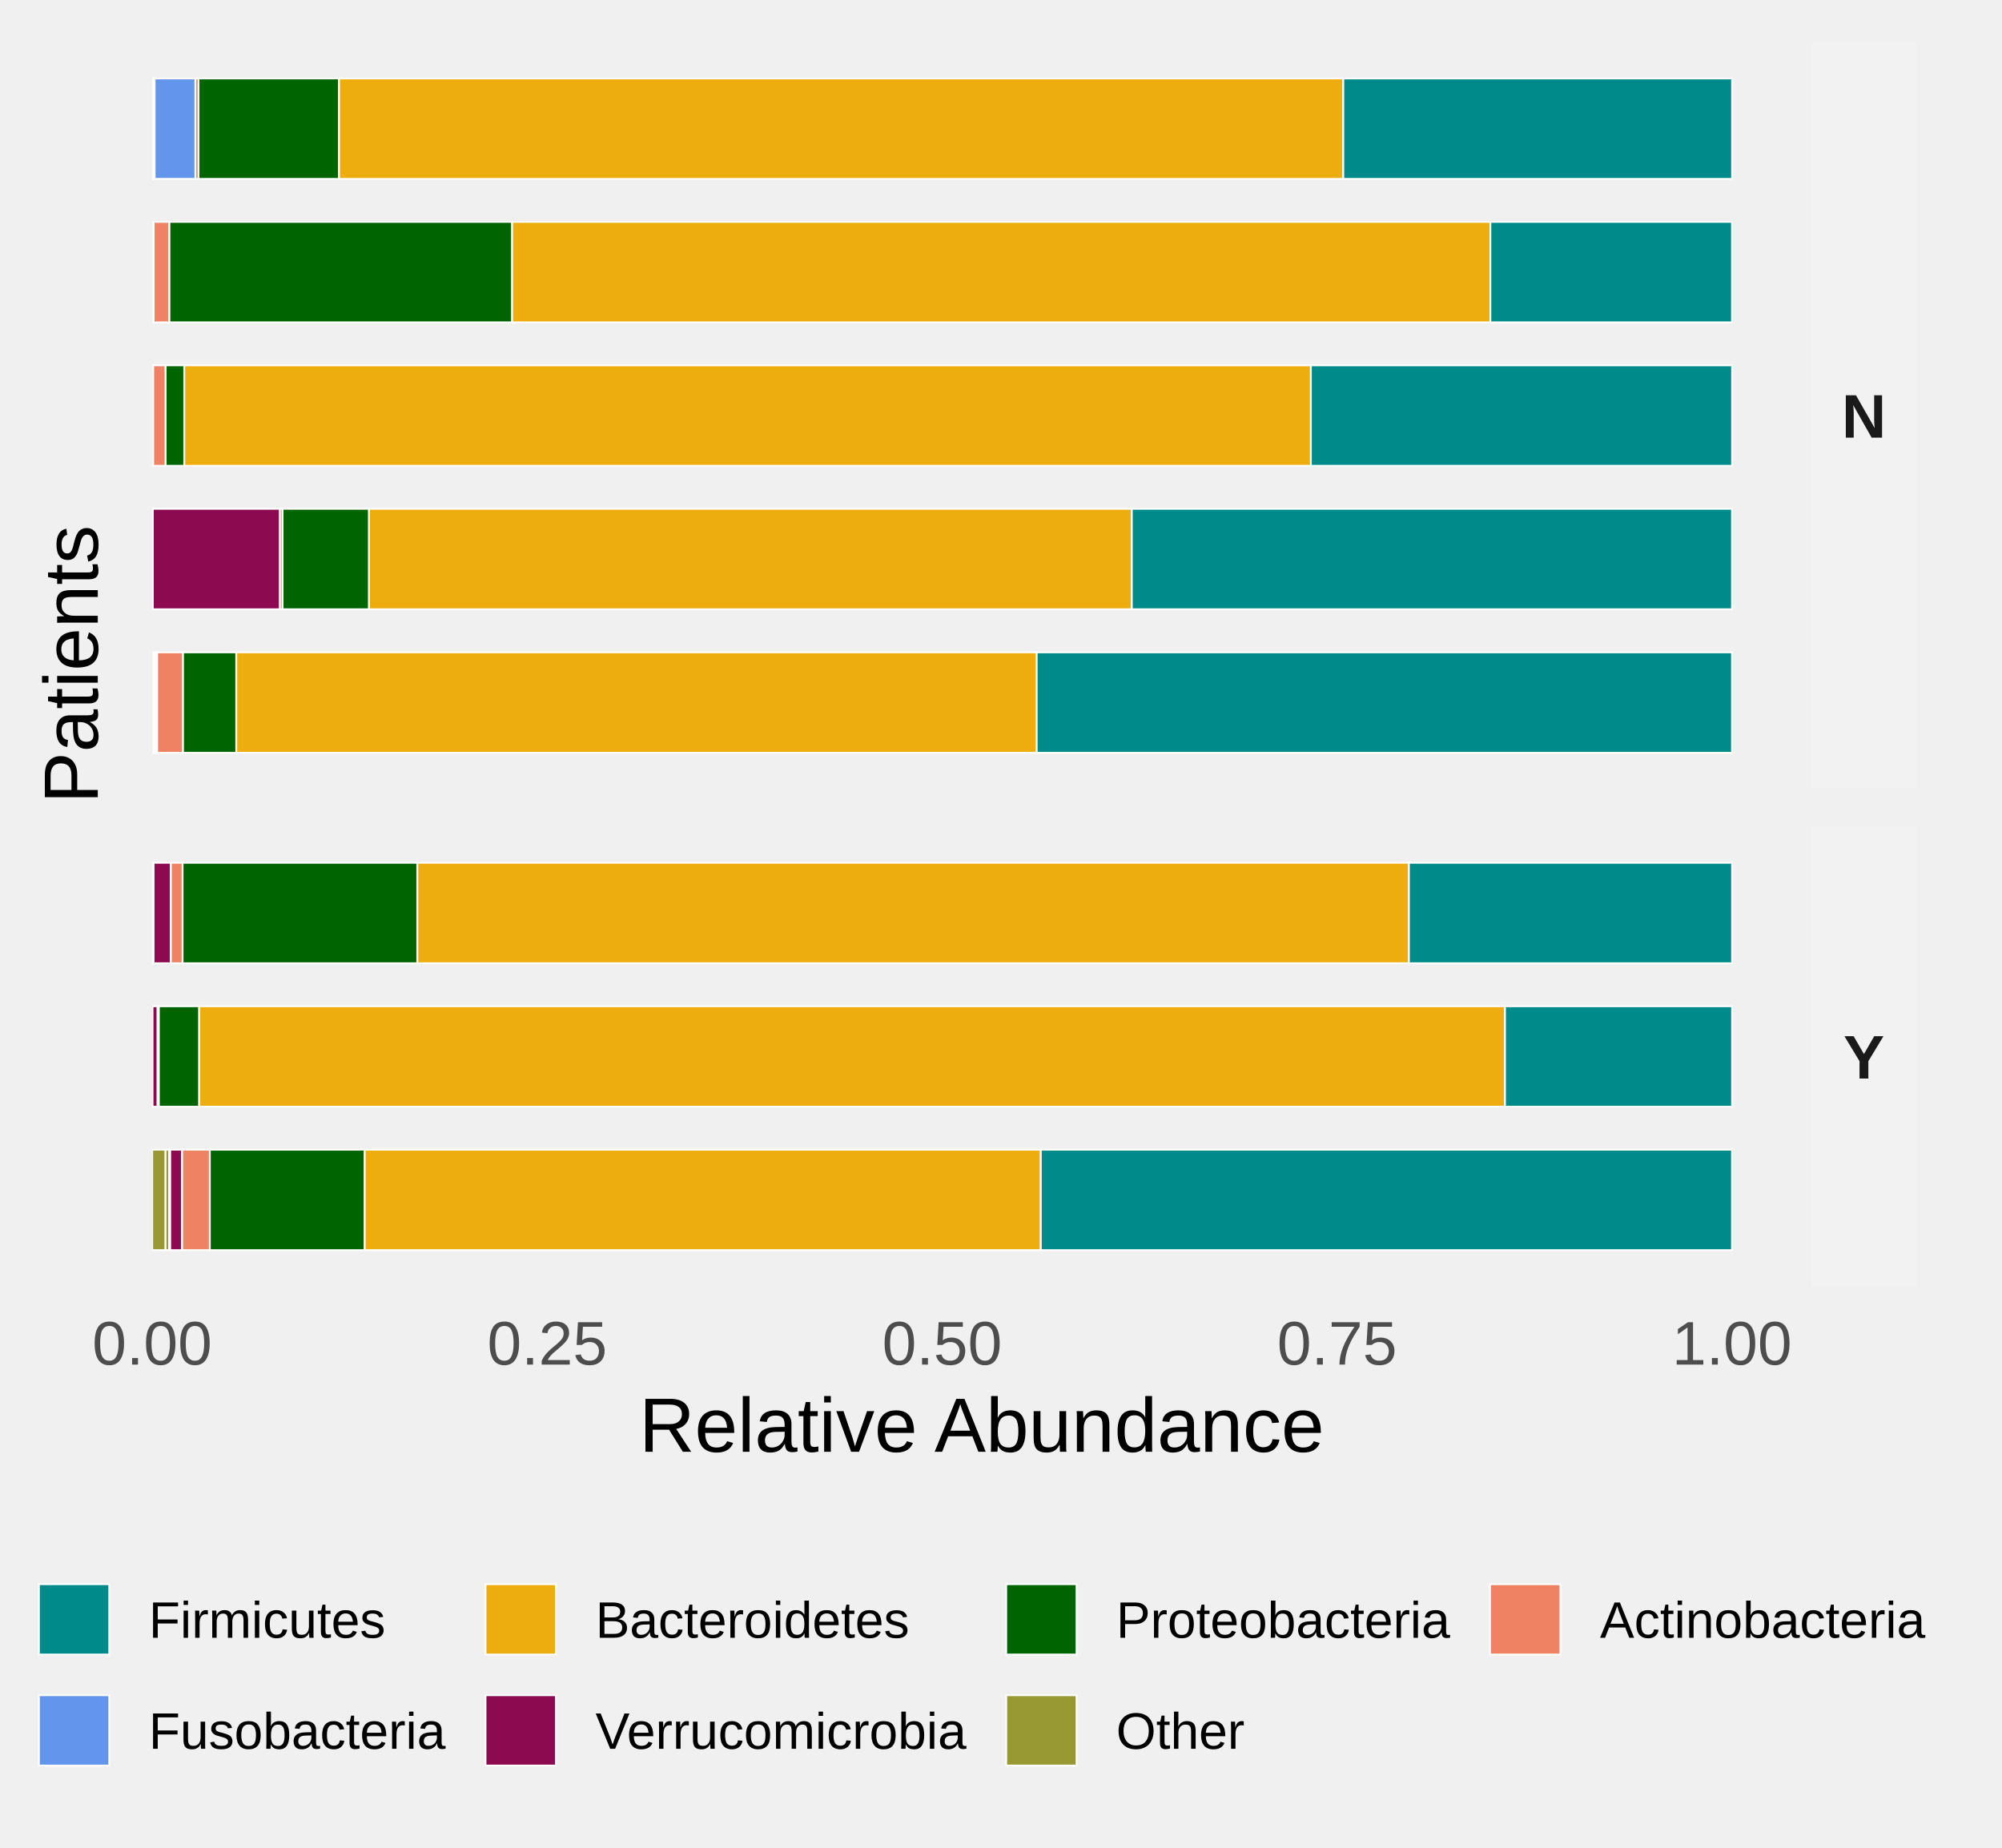
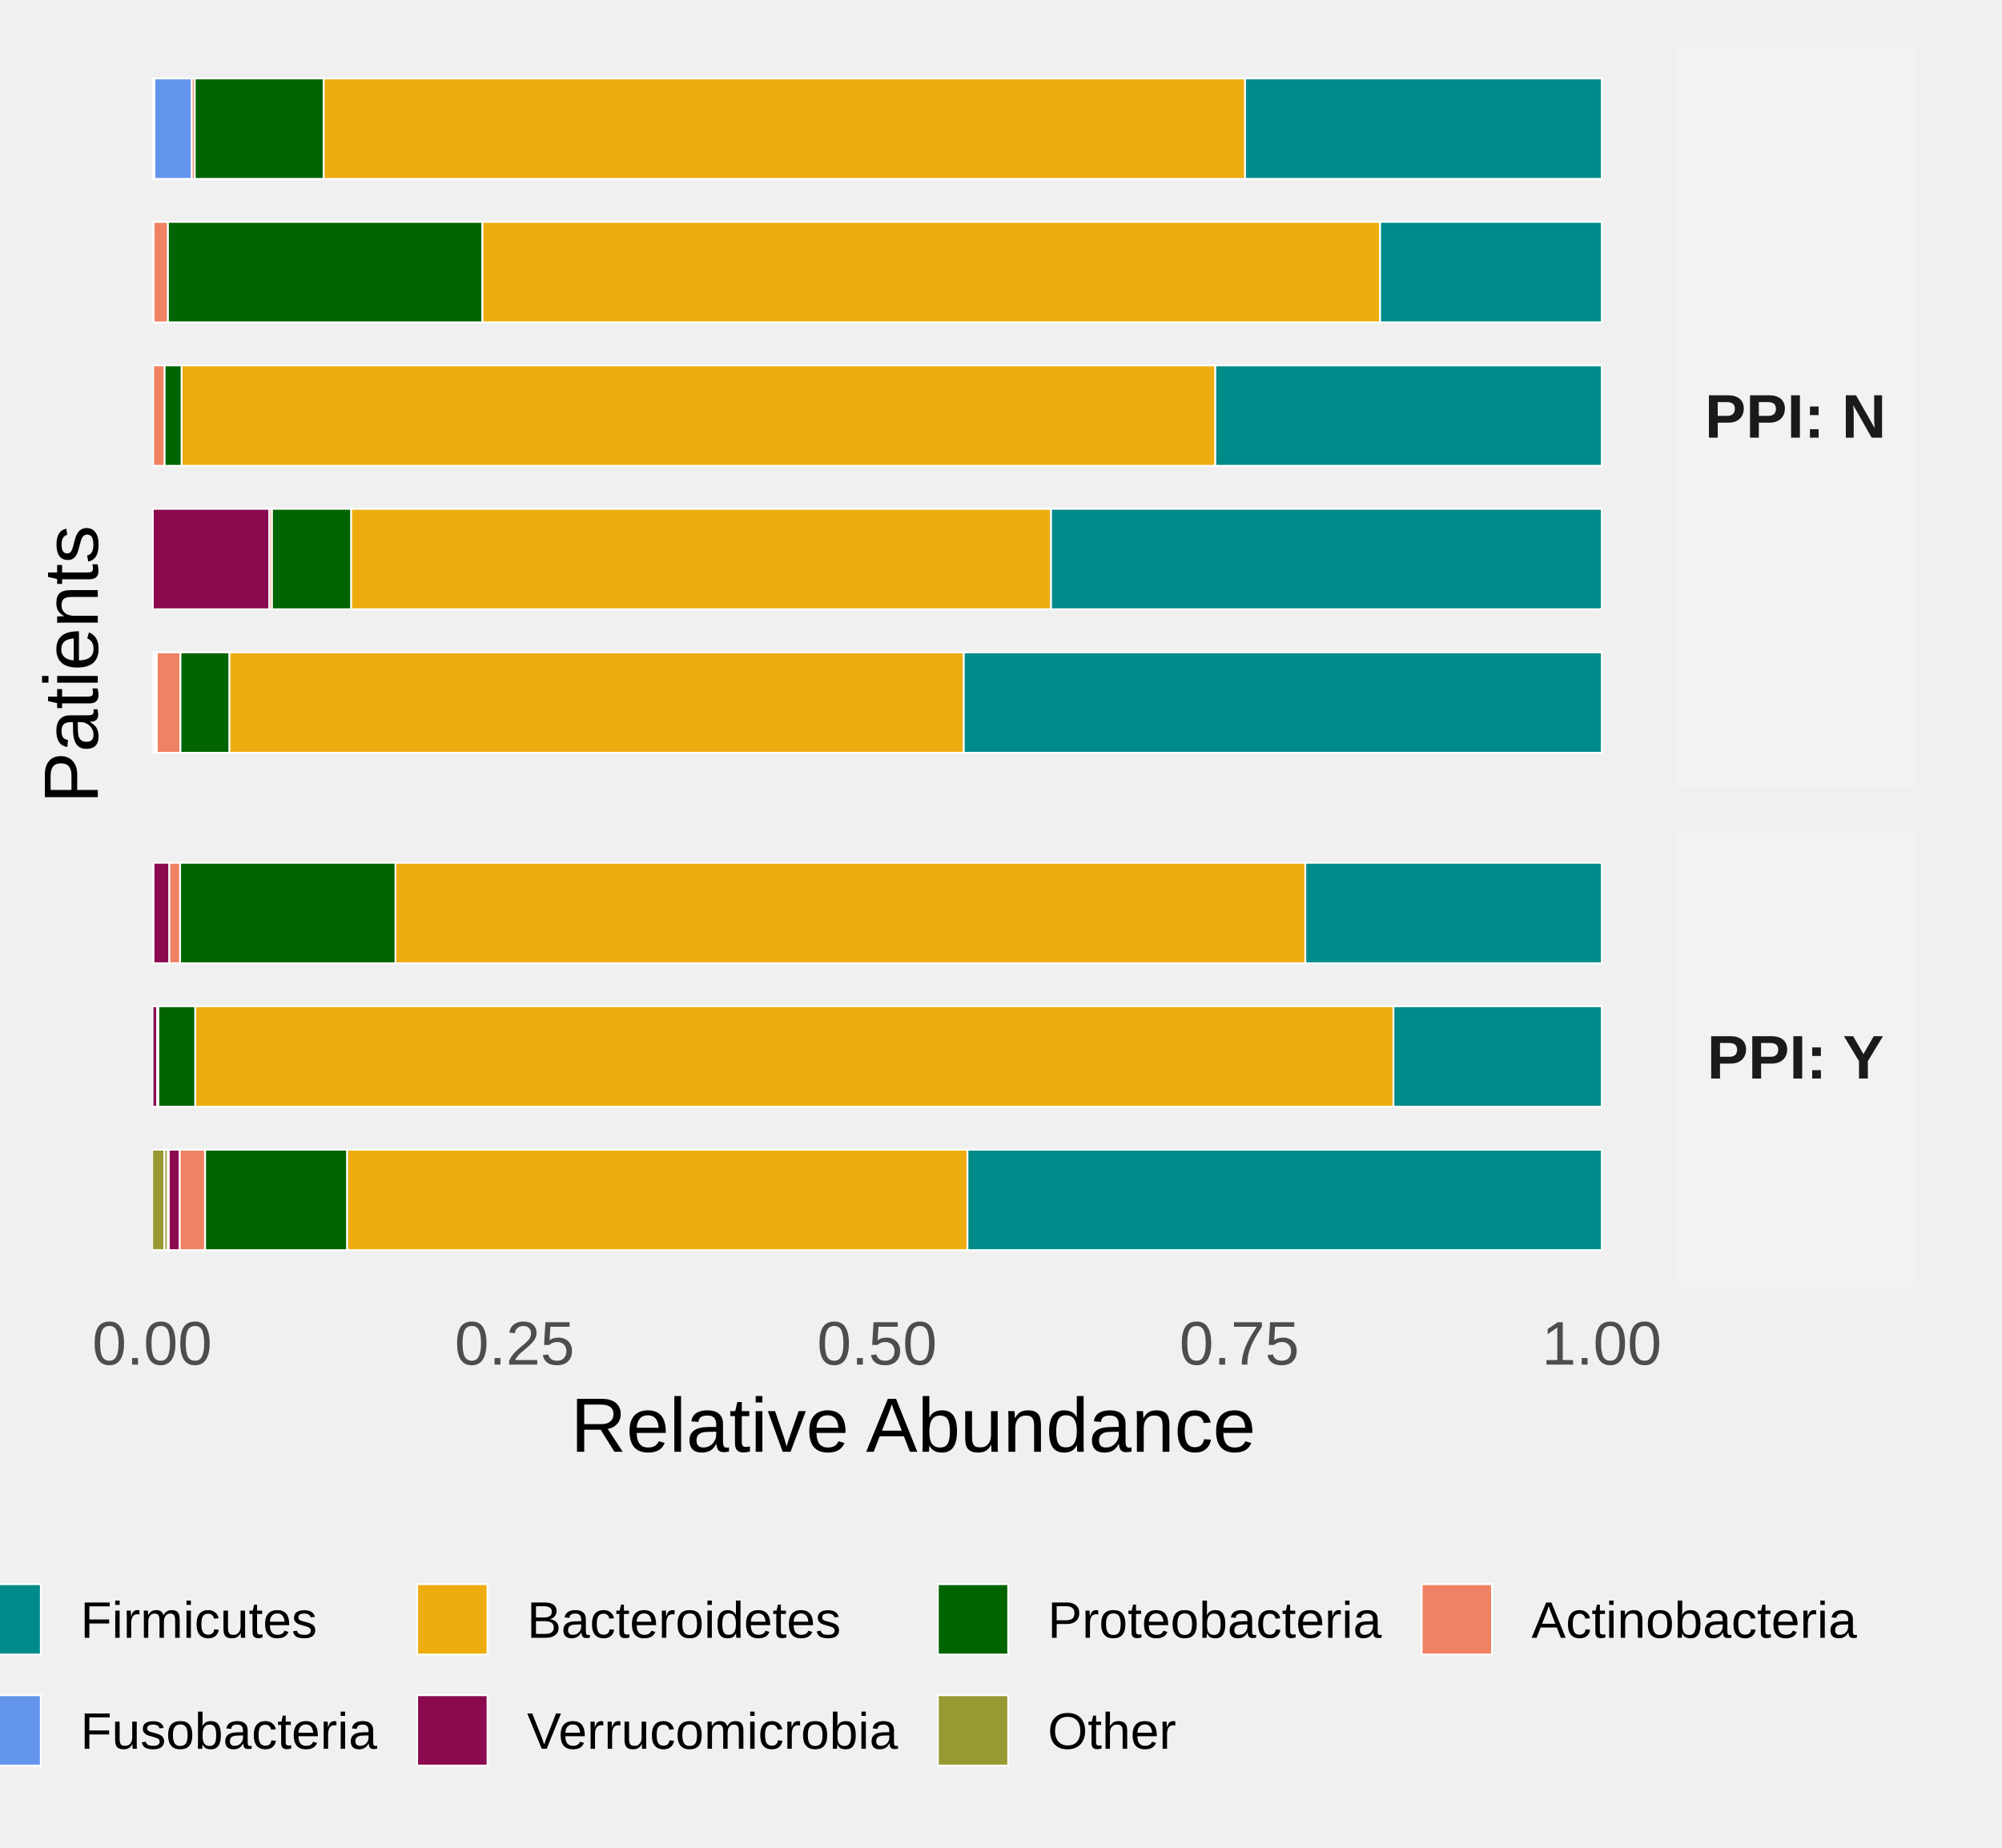
<svg xmlns="http://www.w3.org/2000/svg" width="234.00pt" height="216.00pt" viewBox="0 0 234.00 216.00">
  <g class="svglite">
    <defs>
      <style type="text/css">
    .svglite line, .svglite polyline, .svglite polygon, .svglite path, .svglite rect, .svglite circle {
      fill: none;
      stroke: #000000;
      stroke-linecap: round;
      stroke-linejoin: round;
      stroke-miterlimit: 10.00;
    }
    .svglite text {
      white-space: pre;
    }
    .svglite g.glyphgroup path {
      fill: inherit;
      stroke: none;
    }
  </style>
    </defs>
    <rect width="100%" height="100%" style="stroke: none; fill: none;" />
    <defs>
      <clipPath id="cpMC4wMHwyMzQuMDB8MC4wMHwyMTYuMDA=">
        <rect x="0.00" y="0.00" width="234.00" height="216.00" />
      </clipPath>
    </defs>
    <g clip-path="url(#cpMC4wMHwyMzQuMDB8MC4wMHwyMTYuMDA=)">
</g>
    <defs>
-       <clipPath id="cpMTcuNzl8MjExLjY4fDQuOTh8OTIuMTk=">
-         <rect x="17.79" y="4.98" width="193.88" height="87.21" />
+       <clipPath id="cpMTcuNzl8MTk1LjY5fDQuOTh8OTIuMTk=">
+         <rect x="17.79" y="4.98" width="177.90" height="87.21" />
      </clipPath>
    </defs>
-     <g clip-path="url(#cpMTcuNzl8MjExLjY4fDQuOTh8OTIuMTk=)">
-       <rect x="21.53" y="42.71" width="131.69" height="11.74" style="stroke-width: 0.21; stroke: #FFFFFF; stroke-linecap: butt; stroke-linejoin: miter; fill: #EEAD0E;" />
-       <rect x="153.22" y="42.71" width="49.23" height="11.74" style="stroke-width: 0.21; stroke: #FFFFFF; stroke-linecap: butt; stroke-linejoin: miter; fill: #008B8B;" />
-       <rect x="19.35" y="42.71" width="2.18" height="11.74" style="stroke-width: 0.21; stroke: #FFFFFF; stroke-linecap: butt; stroke-linejoin: miter; fill: #006400;" />
-       <rect x="17.89" y="42.71" width="1.45" height="11.74" style="stroke-width: 0.21; stroke: #FFFFFF; stroke-linecap: butt; stroke-linejoin: miter; fill: #EE8262;" />
-       <rect x="17.79" y="42.71" width="0.10" height="11.74" style="stroke-width: 0.21; stroke: #FFFFFF; stroke-linecap: butt; stroke-linejoin: miter; fill: #6495ED;" />
-       <rect x="39.61" y="9.17" width="117.39" height="11.74" style="stroke-width: 0.21; stroke: #FFFFFF; stroke-linecap: butt; stroke-linejoin: miter; fill: #EEAD0E;" />
-       <rect x="157.01" y="9.17" width="45.44" height="11.74" style="stroke-width: 0.21; stroke: #FFFFFF; stroke-linecap: butt; stroke-linejoin: miter; fill: #008B8B;" />
-       <rect x="23.19" y="9.17" width="16.42" height="11.74" style="stroke-width: 0.21; stroke: #FFFFFF; stroke-linecap: butt; stroke-linejoin: miter; fill: #006400;" />
-       <rect x="18.06" y="9.17" width="4.78" height="11.74" style="stroke-width: 0.21; stroke: #FFFFFF; stroke-linecap: butt; stroke-linejoin: miter; fill: #6495ED;" />
-       <rect x="22.84" y="9.17" width="0.36" height="11.74" style="stroke-width: 0.21; stroke: #FFFFFF; stroke-linecap: butt; stroke-linejoin: miter; fill: #EE8262;" />
-       <rect x="17.90" y="9.17" width="0.17" height="11.74" style="stroke-width: 0.21; stroke: #FFFFFF; stroke-linecap: butt; stroke-linejoin: miter; fill: #8B0A50;" />
-       <rect x="17.79" y="9.17" width="0.083" height="11.74" style="stroke-width: 0.21; stroke: #FFFFFF; stroke-linecap: butt; stroke-linejoin: miter; fill: #999933;" />
-       <rect x="17.88" y="9.17" width="0.010" height="11.74" style="stroke-width: 0.21; stroke: #FFFFFF; stroke-linecap: butt; stroke-linejoin: miter; fill: #999933;" />
-       <rect x="17.89" y="9.17" width="0.009" height="11.74" style="stroke-width: 0.21; stroke: #FFFFFF; stroke-linecap: butt; stroke-linejoin: miter; fill: #999933;" />
-       <rect x="27.61" y="76.26" width="93.57" height="11.74" style="stroke-width: 0.21; stroke: #FFFFFF; stroke-linecap: butt; stroke-linejoin: miter; fill: #EEAD0E;" />
-       <rect x="121.17" y="76.26" width="81.27" height="11.74" style="stroke-width: 0.21; stroke: #FFFFFF; stroke-linecap: butt; stroke-linejoin: miter; fill: #008B8B;" />
-       <rect x="21.37" y="76.26" width="6.24" height="11.74" style="stroke-width: 0.21; stroke: #FFFFFF; stroke-linecap: butt; stroke-linejoin: miter; fill: #006400;" />
-       <rect x="18.35" y="76.26" width="3.02" height="11.74" style="stroke-width: 0.21; stroke: #FFFFFF; stroke-linecap: butt; stroke-linejoin: miter; fill: #EE8262;" />
-       <rect x="17.79" y="76.26" width="0.22" height="11.74" style="stroke-width: 0.21; stroke: #FFFFFF; stroke-linecap: butt; stroke-linejoin: miter; fill: #999933;" />
-       <rect x="18.01" y="76.26" width="0.19" height="11.74" style="stroke-width: 0.21; stroke: #FFFFFF; stroke-linecap: butt; stroke-linejoin: miter; fill: #999933;" />
-       <rect x="18.20" y="76.26" width="0.14" height="11.74" style="stroke-width: 0.21; stroke: #FFFFFF; stroke-linecap: butt; stroke-linejoin: miter; fill: #999933;" />
-       <rect x="18.35" y="76.26" width="0.001" height="11.74" style="stroke-width: 0.21; stroke: #FFFFFF; stroke-linecap: butt; stroke-linejoin: miter; fill: #999933;" />
-       <rect x="43.11" y="59.48" width="89.18" height="11.74" style="stroke-width: 0.21; stroke: #FFFFFF; stroke-linecap: butt; stroke-linejoin: miter; fill: #EEAD0E;" />
-       <rect x="132.29" y="59.48" width="70.15" height="11.74" style="stroke-width: 0.21; stroke: #FFFFFF; stroke-linecap: butt; stroke-linejoin: miter; fill: #008B8B;" />
-       <rect x="17.85" y="59.48" width="14.88" height="11.74" style="stroke-width: 0.21; stroke: #FFFFFF; stroke-linecap: butt; stroke-linejoin: miter; fill: #8B0A50;" />
-       <rect x="33.02" y="59.48" width="10.09" height="11.74" style="stroke-width: 0.21; stroke: #FFFFFF; stroke-linecap: butt; stroke-linejoin: miter; fill: #006400;" />
-       <rect x="32.72" y="59.48" width="0.30" height="11.74" style="stroke-width: 0.21; stroke: #FFFFFF; stroke-linecap: butt; stroke-linejoin: miter; fill: #EE8262;" />
-       <rect x="17.79" y="59.48" width="0.051" height="11.74" style="stroke-width: 0.21; stroke: #FFFFFF; stroke-linecap: butt; stroke-linejoin: miter; fill: #999933;" />
-       <rect x="17.85" y="59.48" width="0.001" height="11.74" style="stroke-width: 0.21; stroke: #FFFFFF; stroke-linecap: butt; stroke-linejoin: miter; fill: #999933;" />
-       <rect x="59.84" y="25.94" width="114.36" height="11.74" style="stroke-width: 0.21; stroke: #FFFFFF; stroke-linecap: butt; stroke-linejoin: miter; fill: #EEAD0E;" />
-       <rect x="19.78" y="25.94" width="40.06" height="11.74" style="stroke-width: 0.21; stroke: #FFFFFF; stroke-linecap: butt; stroke-linejoin: miter; fill: #006400;" />
-       <rect x="174.20" y="25.94" width="28.24" height="11.74" style="stroke-width: 0.21; stroke: #FFFFFF; stroke-linecap: butt; stroke-linejoin: miter; fill: #008B8B;" />
-       <rect x="17.96" y="25.94" width="1.82" height="11.74" style="stroke-width: 0.21; stroke: #FFFFFF; stroke-linecap: butt; stroke-linejoin: miter; fill: #EE8262;" />
-       <rect x="17.79" y="25.94" width="0.16" height="11.74" style="stroke-width: 0.21; stroke: #FFFFFF; stroke-linecap: butt; stroke-linejoin: miter; fill: #999933;" />
+     <g clip-path="url(#cpMTcuNzl8MTk1LjY5fDQuOTh8OTIuMTk=)">
+       <rect x="21.22" y="42.71" width="120.83" height="11.74" style="stroke-width: 0.21; stroke: #FFFFFF; stroke-linecap: butt; stroke-linejoin: miter; fill: #EEAD0E;" />
+       <rect x="142.05" y="42.71" width="45.17" height="11.74" style="stroke-width: 0.21; stroke: #FFFFFF; stroke-linecap: butt; stroke-linejoin: miter; fill: #008B8B;" />
+       <rect x="19.22" y="42.71" width="2.00" height="11.74" style="stroke-width: 0.21; stroke: #FFFFFF; stroke-linecap: butt; stroke-linejoin: miter; fill: #006400;" />
+       <rect x="17.89" y="42.71" width="1.33" height="11.74" style="stroke-width: 0.21; stroke: #FFFFFF; stroke-linecap: butt; stroke-linejoin: miter; fill: #EE8262;" />
+       <rect x="17.79" y="42.71" width="0.092" height="11.74" style="stroke-width: 0.21; stroke: #FFFFFF; stroke-linecap: butt; stroke-linejoin: miter; fill: #6495ED;" />
+       <rect x="37.82" y="9.17" width="107.72" height="11.74" style="stroke-width: 0.21; stroke: #FFFFFF; stroke-linecap: butt; stroke-linejoin: miter; fill: #EEAD0E;" />
+       <rect x="145.53" y="9.17" width="41.69" height="11.74" style="stroke-width: 0.21; stroke: #FFFFFF; stroke-linecap: butt; stroke-linejoin: miter; fill: #008B8B;" />
+       <rect x="22.75" y="9.17" width="15.07" height="11.74" style="stroke-width: 0.21; stroke: #FFFFFF; stroke-linecap: butt; stroke-linejoin: miter; fill: #006400;" />
+       <rect x="18.04" y="9.17" width="4.38" height="11.74" style="stroke-width: 0.21; stroke: #FFFFFF; stroke-linecap: butt; stroke-linejoin: miter; fill: #6495ED;" />
+       <rect x="22.42" y="9.17" width="0.33" height="11.74" style="stroke-width: 0.21; stroke: #FFFFFF; stroke-linecap: butt; stroke-linejoin: miter; fill: #EE8262;" />
+       <rect x="17.89" y="9.17" width="0.15" height="11.74" style="stroke-width: 0.21; stroke: #FFFFFF; stroke-linecap: butt; stroke-linejoin: miter; fill: #8B0A50;" />
+       <rect x="17.79" y="9.17" width="0.076" height="11.74" style="stroke-width: 0.21; stroke: #FFFFFF; stroke-linecap: butt; stroke-linejoin: miter; fill: #999933;" />
+       <rect x="17.87" y="9.17" width="0.009" height="11.74" style="stroke-width: 0.21; stroke: #FFFFFF; stroke-linecap: butt; stroke-linejoin: miter; fill: #999933;" />
+       <rect x="17.88" y="9.17" width="0.009" height="11.74" style="stroke-width: 0.21; stroke: #FFFFFF; stroke-linecap: butt; stroke-linejoin: miter; fill: #999933;" />
+       <rect x="26.80" y="76.26" width="85.85" height="11.74" style="stroke-width: 0.21; stroke: #FFFFFF; stroke-linecap: butt; stroke-linejoin: miter; fill: #EEAD0E;" />
+       <rect x="112.65" y="76.26" width="74.57" height="11.74" style="stroke-width: 0.21; stroke: #FFFFFF; stroke-linecap: butt; stroke-linejoin: miter; fill: #008B8B;" />
+       <rect x="21.08" y="76.26" width="5.72" height="11.74" style="stroke-width: 0.21; stroke: #FFFFFF; stroke-linecap: butt; stroke-linejoin: miter; fill: #006400;" />
+       <rect x="18.30" y="76.26" width="2.77" height="11.74" style="stroke-width: 0.21; stroke: #FFFFFF; stroke-linecap: butt; stroke-linejoin: miter; fill: #EE8262;" />
+       <rect x="17.79" y="76.26" width="0.20" height="11.74" style="stroke-width: 0.21; stroke: #FFFFFF; stroke-linecap: butt; stroke-linejoin: miter; fill: #999933;" />
+       <rect x="17.99" y="76.26" width="0.17" height="11.74" style="stroke-width: 0.21; stroke: #FFFFFF; stroke-linecap: butt; stroke-linejoin: miter; fill: #999933;" />
+       <rect x="18.17" y="76.26" width="0.13" height="11.74" style="stroke-width: 0.21; stroke: #FFFFFF; stroke-linecap: butt; stroke-linejoin: miter; fill: #999933;" />
+       <rect x="18.30" y="76.26" width="0.001" height="11.74" style="stroke-width: 0.21; stroke: #FFFFFF; stroke-linecap: butt; stroke-linejoin: miter; fill: #999933;" />
+       <rect x="41.02" y="59.48" width="81.83" height="11.74" style="stroke-width: 0.21; stroke: #FFFFFF; stroke-linecap: butt; stroke-linejoin: miter; fill: #EEAD0E;" />
+       <rect x="122.85" y="59.48" width="64.37" height="11.74" style="stroke-width: 0.21; stroke: #FFFFFF; stroke-linecap: butt; stroke-linejoin: miter; fill: #008B8B;" />
+       <rect x="17.84" y="59.48" width="13.65" height="11.74" style="stroke-width: 0.21; stroke: #FFFFFF; stroke-linecap: butt; stroke-linejoin: miter; fill: #8B0A50;" />
+       <rect x="31.77" y="59.48" width="9.26" height="11.74" style="stroke-width: 0.21; stroke: #FFFFFF; stroke-linecap: butt; stroke-linejoin: miter; fill: #006400;" />
+       <rect x="31.49" y="59.48" width="0.28" height="11.74" style="stroke-width: 0.21; stroke: #FFFFFF; stroke-linecap: butt; stroke-linejoin: miter; fill: #EE8262;" />
+       <rect x="17.79" y="59.48" width="0.046" height="11.74" style="stroke-width: 0.21; stroke: #FFFFFF; stroke-linecap: butt; stroke-linejoin: miter; fill: #999933;" />
+       <rect x="17.84" y="59.48" width="0.001" height="11.74" style="stroke-width: 0.21; stroke: #FFFFFF; stroke-linecap: butt; stroke-linejoin: miter; fill: #999933;" />
+       <rect x="56.37" y="25.94" width="104.93" height="11.74" style="stroke-width: 0.21; stroke: #FFFFFF; stroke-linecap: butt; stroke-linejoin: miter; fill: #EEAD0E;" />
+       <rect x="19.61" y="25.94" width="36.76" height="11.74" style="stroke-width: 0.21; stroke: #FFFFFF; stroke-linecap: butt; stroke-linejoin: miter; fill: #006400;" />
+       <rect x="161.31" y="25.94" width="25.91" height="11.74" style="stroke-width: 0.21; stroke: #FFFFFF; stroke-linecap: butt; stroke-linejoin: miter; fill: #008B8B;" />
+       <rect x="17.94" y="25.94" width="1.67" height="11.74" style="stroke-width: 0.21; stroke: #FFFFFF; stroke-linecap: butt; stroke-linejoin: miter; fill: #EE8262;" />
+       <rect x="17.79" y="25.94" width="0.15" height="11.74" style="stroke-width: 0.21; stroke: #FFFFFF; stroke-linecap: butt; stroke-linejoin: miter; fill: #999933;" />
    </g>
    <g clip-path="url(#cpMC4wMHwyMzQuMDB8MC4wMHwyMTYuMDA=)">
</g>
    <defs>
-       <clipPath id="cpMTcuNzl8MjExLjY4fDk2LjY3fDE1MC4zNA==">
-         <rect x="17.79" y="96.67" width="193.88" height="53.67" />
+       <clipPath id="cpMTcuNzl8MTk1LjY5fDk2LjY3fDE1MC4zNA==">
+         <rect x="17.79" y="96.67" width="177.90" height="53.67" />
      </clipPath>
    </defs>
-     <g clip-path="url(#cpMTcuNzl8MjExLjY4fDk2LjY3fDE1MC4zNA==)">
-       <rect x="23.26" y="117.63" width="152.64" height="11.74" style="stroke-width: 0.21; stroke: #FFFFFF; stroke-linecap: butt; stroke-linejoin: miter; fill: #EEAD0E;" />
-       <rect x="175.91" y="117.63" width="26.54" height="11.74" style="stroke-width: 0.21; stroke: #FFFFFF; stroke-linecap: butt; stroke-linejoin: miter; fill: #008B8B;" />
-       <rect x="18.55" y="117.63" width="4.71" height="11.74" style="stroke-width: 0.21; stroke: #FFFFFF; stroke-linecap: butt; stroke-linejoin: miter; fill: #006400;" />
-       <rect x="17.81" y="117.63" width="0.61" height="11.74" style="stroke-width: 0.21; stroke: #FFFFFF; stroke-linecap: butt; stroke-linejoin: miter; fill: #8B0A50;" />
-       <rect x="18.42" y="117.63" width="0.13" height="11.74" style="stroke-width: 0.21; stroke: #FFFFFF; stroke-linecap: butt; stroke-linejoin: miter; fill: #EE8262;" />
-       <rect x="17.79" y="117.63" width="0.018" height="11.74" style="stroke-width: 0.21; stroke: #FFFFFF; stroke-linecap: butt; stroke-linejoin: miter; fill: #999933;" />
-       <rect x="48.77" y="100.86" width="115.91" height="11.74" style="stroke-width: 0.21; stroke: #FFFFFF; stroke-linecap: butt; stroke-linejoin: miter; fill: #EEAD0E;" />
-       <rect x="164.68" y="100.86" width="37.77" height="11.74" style="stroke-width: 0.21; stroke: #FFFFFF; stroke-linecap: butt; stroke-linejoin: miter; fill: #008B8B;" />
-       <rect x="21.34" y="100.86" width="27.43" height="11.74" style="stroke-width: 0.21; stroke: #FFFFFF; stroke-linecap: butt; stroke-linejoin: miter; fill: #006400;" />
-       <rect x="17.92" y="100.86" width="2.05" height="11.74" style="stroke-width: 0.21; stroke: #FFFFFF; stroke-linecap: butt; stroke-linejoin: miter; fill: #8B0A50;" />
-       <rect x="19.97" y="100.86" width="1.36" height="11.74" style="stroke-width: 0.21; stroke: #FFFFFF; stroke-linecap: butt; stroke-linejoin: miter; fill: #EE8262;" />
-       <rect x="17.79" y="100.86" width="0.050" height="11.74" style="stroke-width: 0.21; stroke: #FFFFFF; stroke-linecap: butt; stroke-linejoin: miter; fill: #999933;" />
-       <rect x="17.84" y="100.86" width="0.045" height="11.74" style="stroke-width: 0.21; stroke: #FFFFFF; stroke-linecap: butt; stroke-linejoin: miter; fill: #999933;" />
-       <rect x="17.89" y="100.86" width="0.027" height="11.74" style="stroke-width: 0.21; stroke: #FFFFFF; stroke-linecap: butt; stroke-linejoin: miter; fill: #999933;" />
-       <rect x="17.92" y="100.86" width="0.002" height="11.74" style="stroke-width: 0.21; stroke: #FFFFFF; stroke-linecap: butt; stroke-linejoin: miter; fill: #999933;" />
-       <rect x="121.63" y="134.40" width="80.81" height="11.74" style="stroke-width: 0.21; stroke: #FFFFFF; stroke-linecap: butt; stroke-linejoin: miter; fill: #008B8B;" />
-       <rect x="42.61" y="134.40" width="79.02" height="11.74" style="stroke-width: 0.21; stroke: #FFFFFF; stroke-linecap: butt; stroke-linejoin: miter; fill: #EEAD0E;" />
-       <rect x="24.52" y="134.40" width="18.09" height="11.74" style="stroke-width: 0.21; stroke: #FFFFFF; stroke-linecap: butt; stroke-linejoin: miter; fill: #006400;" />
-       <rect x="21.27" y="134.40" width="3.25" height="11.74" style="stroke-width: 0.21; stroke: #FFFFFF; stroke-linecap: butt; stroke-linejoin: miter; fill: #EE8262;" />
-       <rect x="17.79" y="134.40" width="1.56" height="11.74" style="stroke-width: 0.21; stroke: #FFFFFF; stroke-linecap: butt; stroke-linejoin: miter; fill: #999933;" />
-       <rect x="19.87" y="134.40" width="1.40" height="11.74" style="stroke-width: 0.21; stroke: #FFFFFF; stroke-linecap: butt; stroke-linejoin: miter; fill: #8B0A50;" />
-       <rect x="19.35" y="134.40" width="0.43" height="11.74" style="stroke-width: 0.21; stroke: #FFFFFF; stroke-linecap: butt; stroke-linejoin: miter; fill: #999933;" />
-       <rect x="19.78" y="134.40" width="0.065" height="11.74" style="stroke-width: 0.21; stroke: #FFFFFF; stroke-linecap: butt; stroke-linejoin: miter; fill: #999933;" />
-       <rect x="19.85" y="134.40" width="0.018" height="11.74" style="stroke-width: 0.21; stroke: #FFFFFF; stroke-linecap: butt; stroke-linejoin: miter; fill: #999933;" />
+     <g clip-path="url(#cpMTcuNzl8MTk1LjY5fDk2LjY3fDE1MC4zNA==)">
+       <rect x="22.81" y="117.63" width="140.06" height="11.74" style="stroke-width: 0.21; stroke: #FFFFFF; stroke-linecap: butt; stroke-linejoin: miter; fill: #EEAD0E;" />
+       <rect x="162.87" y="117.63" width="24.35" height="11.74" style="stroke-width: 0.21; stroke: #FFFFFF; stroke-linecap: butt; stroke-linejoin: miter; fill: #008B8B;" />
+       <rect x="18.49" y="117.63" width="4.32" height="11.74" style="stroke-width: 0.21; stroke: #FFFFFF; stroke-linecap: butt; stroke-linejoin: miter; fill: #006400;" />
+       <rect x="17.81" y="117.63" width="0.56" height="11.74" style="stroke-width: 0.21; stroke: #FFFFFF; stroke-linecap: butt; stroke-linejoin: miter; fill: #8B0A50;" />
+       <rect x="18.37" y="117.63" width="0.12" height="11.74" style="stroke-width: 0.21; stroke: #FFFFFF; stroke-linecap: butt; stroke-linejoin: miter; fill: #EE8262;" />
+       <rect x="17.79" y="117.63" width="0.016" height="11.74" style="stroke-width: 0.21; stroke: #FFFFFF; stroke-linecap: butt; stroke-linejoin: miter; fill: #999933;" />
+       <rect x="46.22" y="100.86" width="106.35" height="11.74" style="stroke-width: 0.21; stroke: #FFFFFF; stroke-linecap: butt; stroke-linejoin: miter; fill: #EEAD0E;" />
+       <rect x="152.57" y="100.86" width="34.65" height="11.74" style="stroke-width: 0.21; stroke: #FFFFFF; stroke-linecap: butt; stroke-linejoin: miter; fill: #008B8B;" />
+       <rect x="21.05" y="100.86" width="25.17" height="11.74" style="stroke-width: 0.21; stroke: #FFFFFF; stroke-linecap: butt; stroke-linejoin: miter; fill: #006400;" />
+       <rect x="17.91" y="100.86" width="1.89" height="11.74" style="stroke-width: 0.21; stroke: #FFFFFF; stroke-linecap: butt; stroke-linejoin: miter; fill: #8B0A50;" />
+       <rect x="19.79" y="100.86" width="1.25" height="11.74" style="stroke-width: 0.21; stroke: #FFFFFF; stroke-linecap: butt; stroke-linejoin: miter; fill: #EE8262;" />
+       <rect x="17.79" y="100.86" width="0.046" height="11.74" style="stroke-width: 0.21; stroke: #FFFFFF; stroke-linecap: butt; stroke-linejoin: miter; fill: #999933;" />
+       <rect x="17.84" y="100.86" width="0.041" height="11.74" style="stroke-width: 0.21; stroke: #FFFFFF; stroke-linecap: butt; stroke-linejoin: miter; fill: #999933;" />
+       <rect x="17.88" y="100.86" width="0.025" height="11.74" style="stroke-width: 0.21; stroke: #FFFFFF; stroke-linecap: butt; stroke-linejoin: miter; fill: #999933;" />
+       <rect x="17.91" y="100.86" width="0.002" height="11.74" style="stroke-width: 0.21; stroke: #FFFFFF; stroke-linecap: butt; stroke-linejoin: miter; fill: #999933;" />
+       <rect x="113.07" y="134.40" width="74.15" height="11.74" style="stroke-width: 0.21; stroke: #FFFFFF; stroke-linecap: butt; stroke-linejoin: miter; fill: #008B8B;" />
+       <rect x="40.56" y="134.40" width="72.51" height="11.74" style="stroke-width: 0.21; stroke: #FFFFFF; stroke-linecap: butt; stroke-linejoin: miter; fill: #EEAD0E;" />
+       <rect x="23.97" y="134.40" width="16.59" height="11.74" style="stroke-width: 0.21; stroke: #FFFFFF; stroke-linecap: butt; stroke-linejoin: miter; fill: #006400;" />
+       <rect x="20.98" y="134.40" width="2.98" height="11.74" style="stroke-width: 0.21; stroke: #FFFFFF; stroke-linecap: butt; stroke-linejoin: miter; fill: #EE8262;" />
+       <rect x="17.79" y="134.40" width="1.43" height="11.74" style="stroke-width: 0.21; stroke: #FFFFFF; stroke-linecap: butt; stroke-linejoin: miter; fill: #999933;" />
+       <rect x="19.70" y="134.40" width="1.29" height="11.74" style="stroke-width: 0.21; stroke: #FFFFFF; stroke-linecap: butt; stroke-linejoin: miter; fill: #8B0A50;" />
+       <rect x="19.22" y="134.40" width="0.40" height="11.74" style="stroke-width: 0.21; stroke: #FFFFFF; stroke-linecap: butt; stroke-linejoin: miter; fill: #999933;" />
+       <rect x="19.62" y="134.40" width="0.060" height="11.74" style="stroke-width: 0.21; stroke: #FFFFFF; stroke-linecap: butt; stroke-linejoin: miter; fill: #999933;" />
+       <rect x="19.68" y="134.40" width="0.017" height="11.74" style="stroke-width: 0.21; stroke: #FFFFFF; stroke-linecap: butt; stroke-linejoin: miter; fill: #999933;" />
    </g>
    <g clip-path="url(#cpMC4wMHwyMzQuMDB8MC4wMHwyMTYuMDA=)">
</g>
    <defs>
-       <clipPath id="cpMjExLjY4fDIyNC4wNHw0Ljk4fDkyLjE5">
-         <rect x="211.68" y="4.98" width="12.36" height="87.21" />
+       <clipPath id="cpMTk1LjY5fDIyNC4wNHw0Ljk4fDkyLjE5">
+         <rect x="195.69" y="4.98" width="28.34" height="87.21" />
      </clipPath>
    </defs>
-     <g clip-path="url(#cpMjExLjY4fDIyNC4wNHw0Ljk4fDkyLjE5)">
-       <rect x="211.68" y="4.98" width="12.36" height="87.21" style="stroke-width: 0.87; stroke: none; fill: #F2F2F2;" />
-       <text x="217.86" y="51.16" text-anchor="middle" style="font-size: 7.20px; font-weight: bold;fill: #1A1A1A; font-family: &quot;Arial&quot;;" textLength="5.19px" lengthAdjust="spacingAndGlyphs">N</text>
+     <g clip-path="url(#cpMTk1LjY5fDIyNC4wNHw0Ljk4fDkyLjE5)">
+       <rect x="195.69" y="4.98" width="28.34" height="87.21" style="stroke-width: 0.87; stroke: none; fill: #F2F2F2;" />
+       <text x="209.86" y="51.16" text-anchor="middle" style="font-size: 7.20px; font-weight: bold;fill: #1A1A1A; font-family: &quot;Arial&quot;;" textLength="21.17px" lengthAdjust="spacingAndGlyphs">PPI: N</text>
    </g>
    <g clip-path="url(#cpMC4wMHwyMzQuMDB8MC4wMHwyMTYuMDA=)">
</g>
    <defs>
-       <clipPath id="cpMjExLjY4fDIyNC4wNHw5Ni42N3wxNTAuMzQ=">
-         <rect x="211.68" y="96.67" width="12.36" height="53.67" />
+       <clipPath id="cpMTk1LjY5fDIyNC4wNHw5Ni42N3wxNTAuMzQ=">
+         <rect x="195.69" y="96.67" width="28.34" height="53.67" />
      </clipPath>
    </defs>
-     <g clip-path="url(#cpMjExLjY4fDIyNC4wNHw5Ni42N3wxNTAuMzQ=)">
-       <rect x="211.68" y="96.67" width="12.36" height="53.67" style="stroke-width: 0.87; stroke: none; fill: #F2F2F2;" />
-       <text x="217.86" y="126.08" text-anchor="middle" style="font-size: 7.20px; font-weight: bold;fill: #1A1A1A; font-family: &quot;Arial&quot;;" textLength="4.80px" lengthAdjust="spacingAndGlyphs">Y</text>
+     <g clip-path="url(#cpMTk1LjY5fDIyNC4wNHw5Ni42N3wxNTAuMzQ=)">
+       <rect x="195.69" y="96.67" width="28.34" height="53.67" style="stroke-width: 0.87; stroke: none; fill: #F2F2F2;" />
+       <text x="209.86" y="126.08" text-anchor="middle" style="font-size: 7.20px; font-weight: bold;fill: #1A1A1A; font-family: &quot;Arial&quot;;" textLength="20.66px" lengthAdjust="spacingAndGlyphs">PPI: Y</text>
    </g>
    <g clip-path="url(#cpMC4wMHwyMzQuMDB8MC4wMHwyMTYuMDA=)">
      <text x="17.79" y="159.52" text-anchor="middle" style="font-size: 7.20px;fill: #4D4D4D; font-family: &quot;Arial&quot;;" textLength="14.00px" lengthAdjust="spacingAndGlyphs">0.00</text>
-       <text x="63.96" y="159.52" text-anchor="middle" style="font-size: 7.20px;fill: #4D4D4D; font-family: &quot;Arial&quot;;" textLength="14.00px" lengthAdjust="spacingAndGlyphs">0.25</text>
-       <text x="110.12" y="159.52" text-anchor="middle" style="font-size: 7.20px;fill: #4D4D4D; font-family: &quot;Arial&quot;;" textLength="14.00px" lengthAdjust="spacingAndGlyphs">0.50</text>
-       <text x="156.28" y="159.52" text-anchor="middle" style="font-size: 7.20px;fill: #4D4D4D; font-family: &quot;Arial&quot;;" textLength="14.00px" lengthAdjust="spacingAndGlyphs">0.75</text>
-       <text x="202.44" y="159.52" text-anchor="middle" style="font-size: 7.20px;fill: #4D4D4D; font-family: &quot;Arial&quot;;" textLength="14.00px" lengthAdjust="spacingAndGlyphs">1.00</text>
-       <text x="114.74" y="169.71" text-anchor="middle" style="font-size: 9.00px; font-family: &quot;Arial&quot;;" textLength="80.00px" lengthAdjust="spacingAndGlyphs">Relative Abundance</text>
+       <text x="60.15" y="159.52" text-anchor="middle" style="font-size: 7.20px;fill: #4D4D4D; font-family: &quot;Arial&quot;;" textLength="14.00px" lengthAdjust="spacingAndGlyphs">0.25</text>
+       <text x="102.51" y="159.52" text-anchor="middle" style="font-size: 7.20px;fill: #4D4D4D; font-family: &quot;Arial&quot;;" textLength="14.00px" lengthAdjust="spacingAndGlyphs">0.50</text>
+       <text x="144.86" y="159.52" text-anchor="middle" style="font-size: 7.20px;fill: #4D4D4D; font-family: &quot;Arial&quot;;" textLength="14.00px" lengthAdjust="spacingAndGlyphs">0.75</text>
+       <text x="187.22" y="159.52" text-anchor="middle" style="font-size: 7.20px;fill: #4D4D4D; font-family: &quot;Arial&quot;;" textLength="14.00px" lengthAdjust="spacingAndGlyphs">1.00</text>
+       <text x="106.74" y="169.71" text-anchor="middle" style="font-size: 9.00px; font-family: &quot;Arial&quot;;" textLength="80.00px" lengthAdjust="spacingAndGlyphs">Relative Abundance</text>
      <text transform="translate(11.43,77.66) rotate(-90)" text-anchor="middle" style="font-size: 9.00px; font-family: &quot;Arial&quot;;" textLength="32.50px" lengthAdjust="spacingAndGlyphs">Patients</text>
-       <rect x="4.55" y="185.19" width="8.22" height="8.22" style="stroke-width: 0.21; stroke: #FFFFFF; stroke-linecap: butt; stroke-linejoin: miter; fill: #008B8B;" />
-       <rect x="56.75" y="185.19" width="8.22" height="8.22" style="stroke-width: 0.21; stroke: #FFFFFF; stroke-linecap: butt; stroke-linejoin: miter; fill: #EEAD0E;" />
-       <rect x="117.61" y="185.19" width="8.22" height="8.22" style="stroke-width: 0.21; stroke: #FFFFFF; stroke-linecap: butt; stroke-linejoin: miter; fill: #006400;" />
-       <rect x="174.16" y="185.19" width="8.22" height="8.22" style="stroke-width: 0.21; stroke: #FFFFFF; stroke-linecap: butt; stroke-linejoin: miter; fill: #EE8262;" />
-       <rect x="4.55" y="198.17" width="8.22" height="8.22" style="stroke-width: 0.21; stroke: #FFFFFF; stroke-linecap: butt; stroke-linejoin: miter; fill: #6495ED;" />
-       <rect x="56.75" y="198.17" width="8.22" height="8.22" style="stroke-width: 0.21; stroke: #FFFFFF; stroke-linecap: butt; stroke-linejoin: miter; fill: #8B0A50;" />
-       <rect x="117.61" y="198.17" width="8.22" height="8.22" style="stroke-width: 0.21; stroke: #FFFFFF; stroke-linecap: butt; stroke-linejoin: miter; fill: #999933;" />
-       <text x="17.39" y="191.45" style="font-size: 6.00px; font-family: &quot;Arial&quot;;" textLength="27.69px" lengthAdjust="spacingAndGlyphs">Firmicutes</text>
-       <text x="69.60" y="191.45" style="font-size: 6.00px; font-family: &quot;Arial&quot;;" textLength="36.73px" lengthAdjust="spacingAndGlyphs">Bacteroidetes</text>
-       <text x="130.46" y="191.45" style="font-size: 6.00px; font-family: &quot;Arial&quot;;" textLength="39.08px" lengthAdjust="spacingAndGlyphs">Proteobacteria</text>
-       <text x="187.01" y="191.45" style="font-size: 6.00px; font-family: &quot;Arial&quot;;" textLength="38.06px" lengthAdjust="spacingAndGlyphs">Actinobacteria</text>
-       <text x="17.39" y="204.43" style="font-size: 6.00px; font-family: &quot;Arial&quot;;" textLength="34.73px" lengthAdjust="spacingAndGlyphs">Fusobacteria</text>
-       <text x="69.60" y="204.43" style="font-size: 6.00px; font-family: &quot;Arial&quot;;" textLength="43.39px" lengthAdjust="spacingAndGlyphs">Verrucomicrobia</text>
-       <text x="130.46" y="204.43" style="font-size: 6.00px; font-family: &quot;Arial&quot;;" textLength="15.03px" lengthAdjust="spacingAndGlyphs">Other</text>
+       <rect x="-3.45" y="185.19" width="8.22" height="8.22" style="stroke-width: 0.21; stroke: #FFFFFF; stroke-linecap: butt; stroke-linejoin: miter; fill: #008B8B;" />
+       <rect x="48.76" y="185.19" width="8.22" height="8.22" style="stroke-width: 0.21; stroke: #FFFFFF; stroke-linecap: butt; stroke-linejoin: miter; fill: #EEAD0E;" />
+       <rect x="109.62" y="185.19" width="8.22" height="8.22" style="stroke-width: 0.21; stroke: #FFFFFF; stroke-linecap: butt; stroke-linejoin: miter; fill: #006400;" />
+       <rect x="166.17" y="185.19" width="8.22" height="8.22" style="stroke-width: 0.21; stroke: #FFFFFF; stroke-linecap: butt; stroke-linejoin: miter; fill: #EE8262;" />
+       <rect x="-3.45" y="198.17" width="8.22" height="8.22" style="stroke-width: 0.21; stroke: #FFFFFF; stroke-linecap: butt; stroke-linejoin: miter; fill: #6495ED;" />
+       <rect x="48.76" y="198.17" width="8.22" height="8.22" style="stroke-width: 0.21; stroke: #FFFFFF; stroke-linecap: butt; stroke-linejoin: miter; fill: #8B0A50;" />
+       <rect x="109.62" y="198.17" width="8.22" height="8.22" style="stroke-width: 0.21; stroke: #FFFFFF; stroke-linecap: butt; stroke-linejoin: miter; fill: #999933;" />
+       <text x="9.40" y="191.45" style="font-size: 6.00px; font-family: &quot;Arial&quot;;" textLength="27.69px" lengthAdjust="spacingAndGlyphs">Firmicutes</text>
+       <text x="61.60" y="191.45" style="font-size: 6.00px; font-family: &quot;Arial&quot;;" textLength="36.73px" lengthAdjust="spacingAndGlyphs">Bacteroidetes</text>
+       <text x="122.46" y="191.45" style="font-size: 6.00px; font-family: &quot;Arial&quot;;" textLength="39.08px" lengthAdjust="spacingAndGlyphs">Proteobacteria</text>
+       <text x="179.01" y="191.45" style="font-size: 6.00px; font-family: &quot;Arial&quot;;" textLength="38.06px" lengthAdjust="spacingAndGlyphs">Actinobacteria</text>
+       <text x="9.40" y="204.43" style="font-size: 6.00px; font-family: &quot;Arial&quot;;" textLength="34.73px" lengthAdjust="spacingAndGlyphs">Fusobacteria</text>
+       <text x="61.60" y="204.43" style="font-size: 6.00px; font-family: &quot;Arial&quot;;" textLength="43.39px" lengthAdjust="spacingAndGlyphs">Verrucomicrobia</text>
+       <text x="122.46" y="204.43" style="font-size: 6.00px; font-family: &quot;Arial&quot;;" textLength="15.03px" lengthAdjust="spacingAndGlyphs">Other</text>
    </g>
  </g>
</svg>
